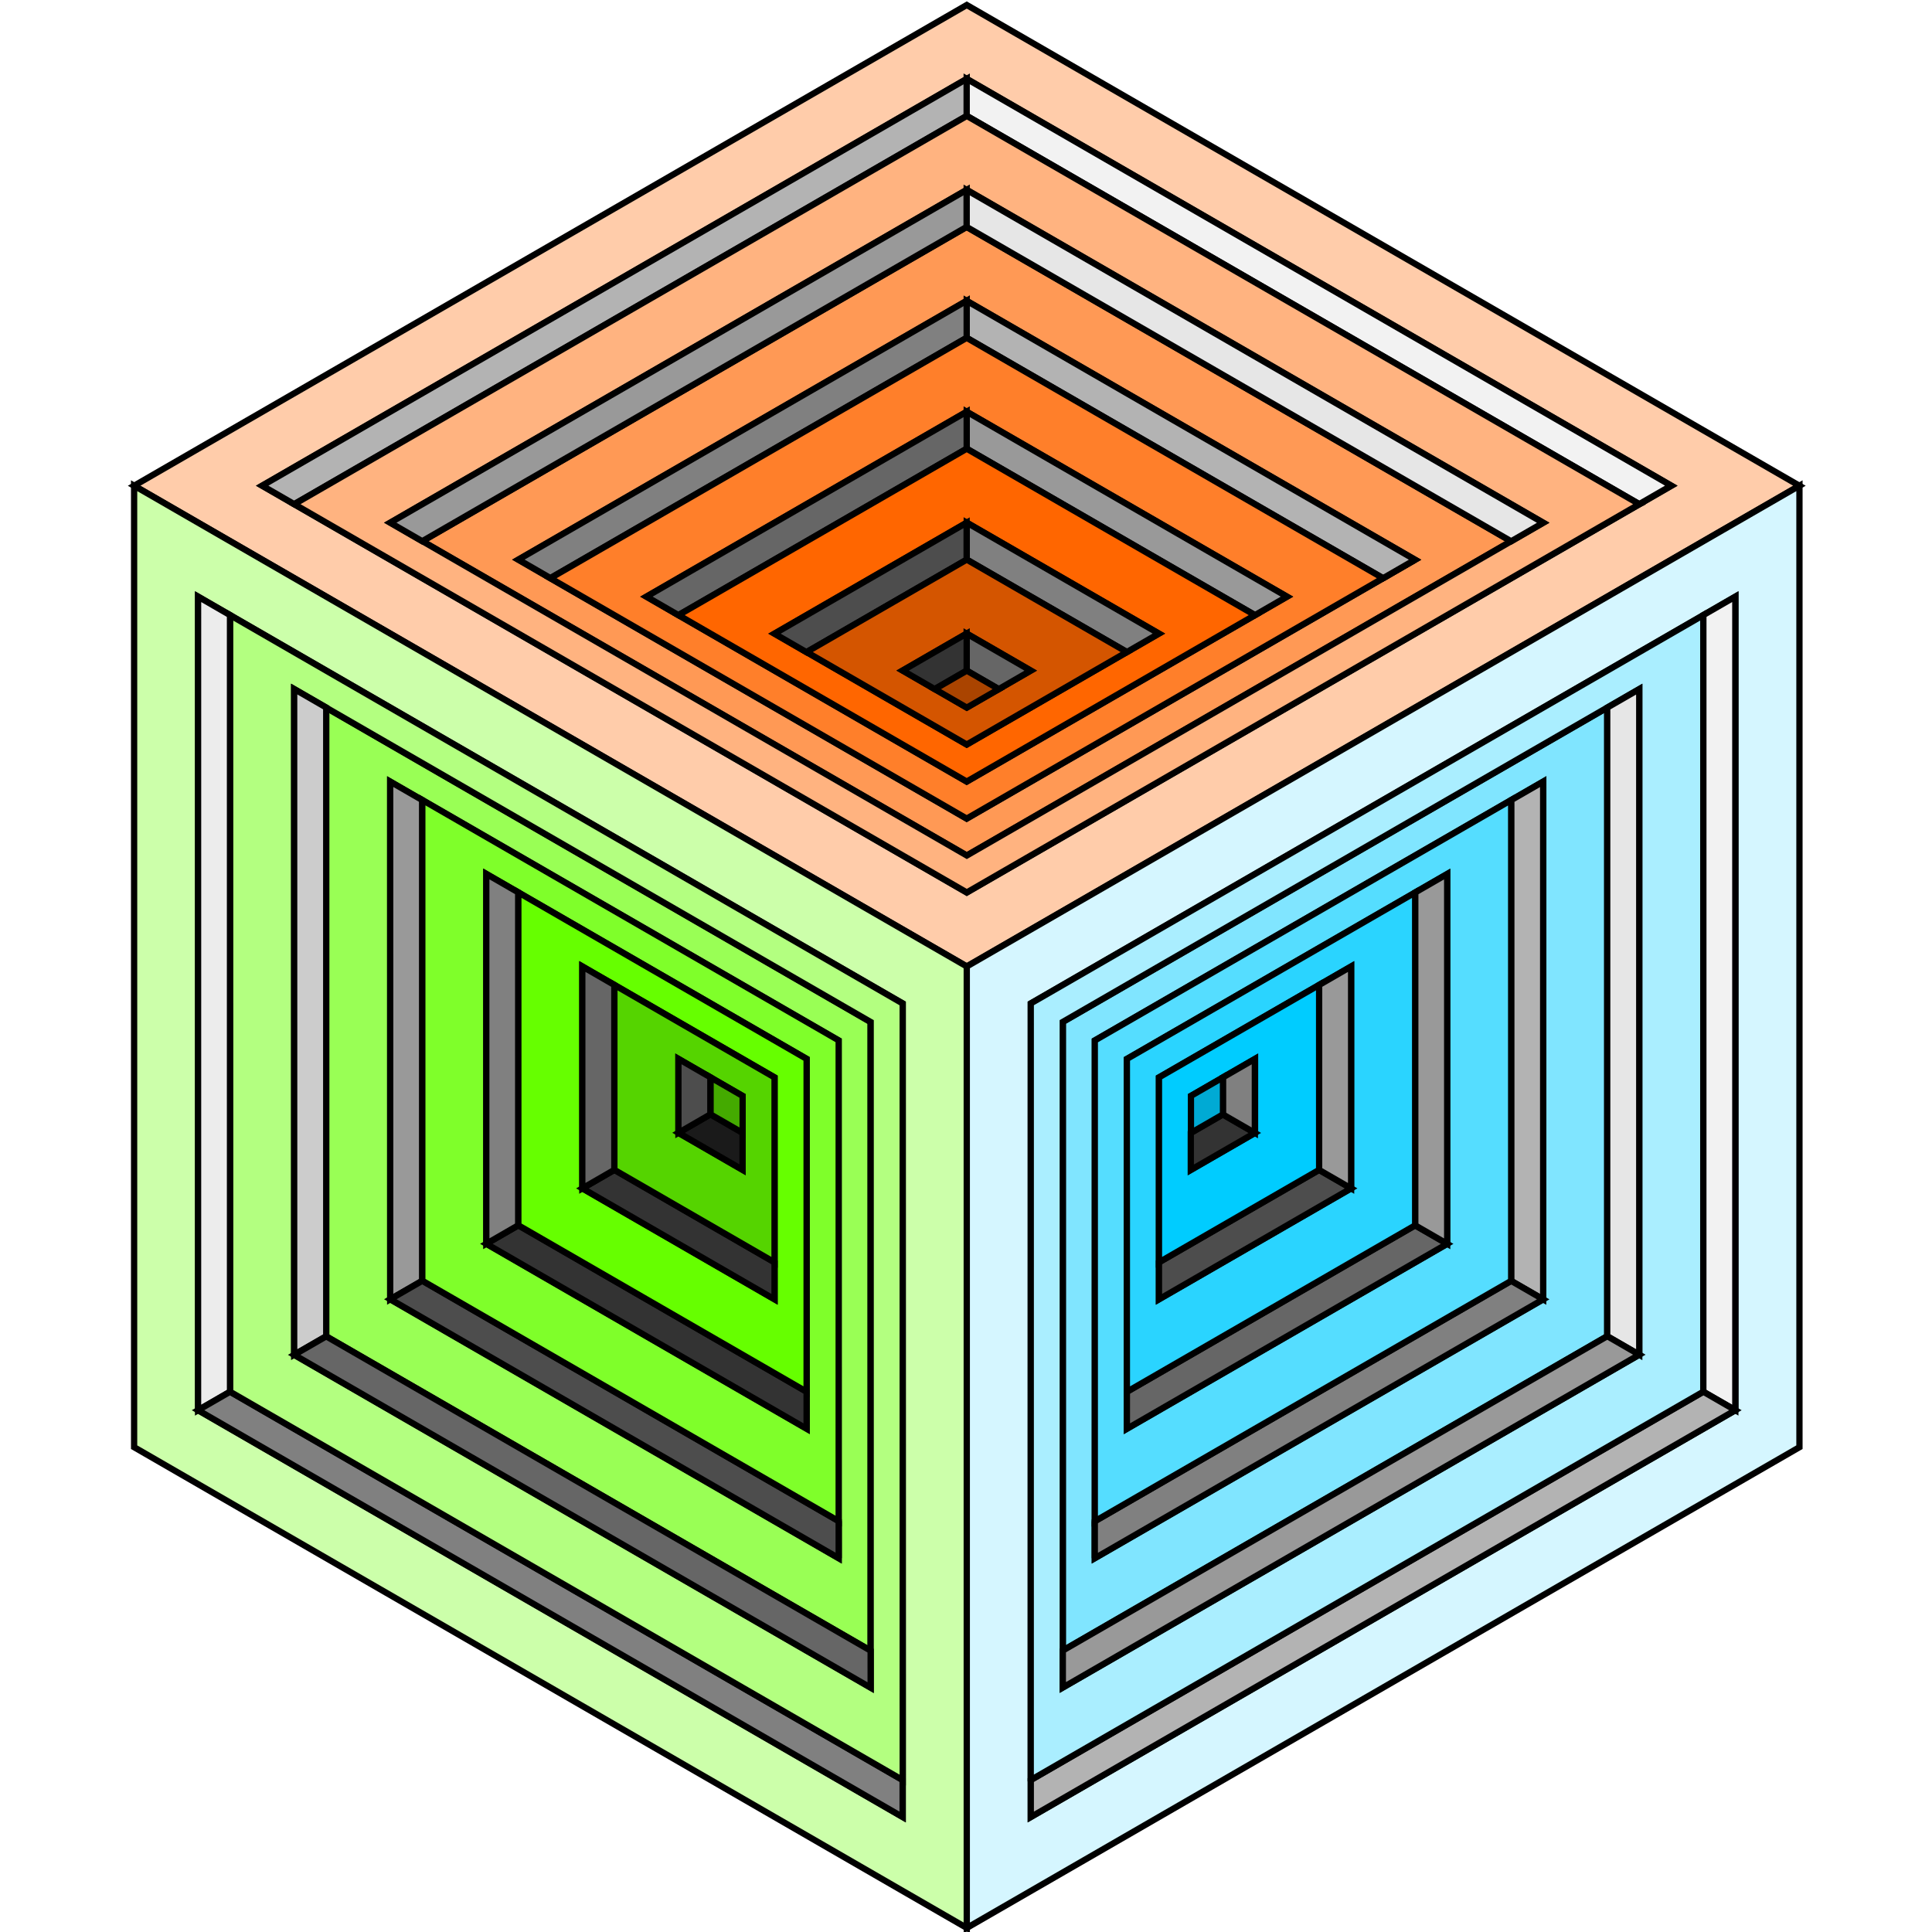
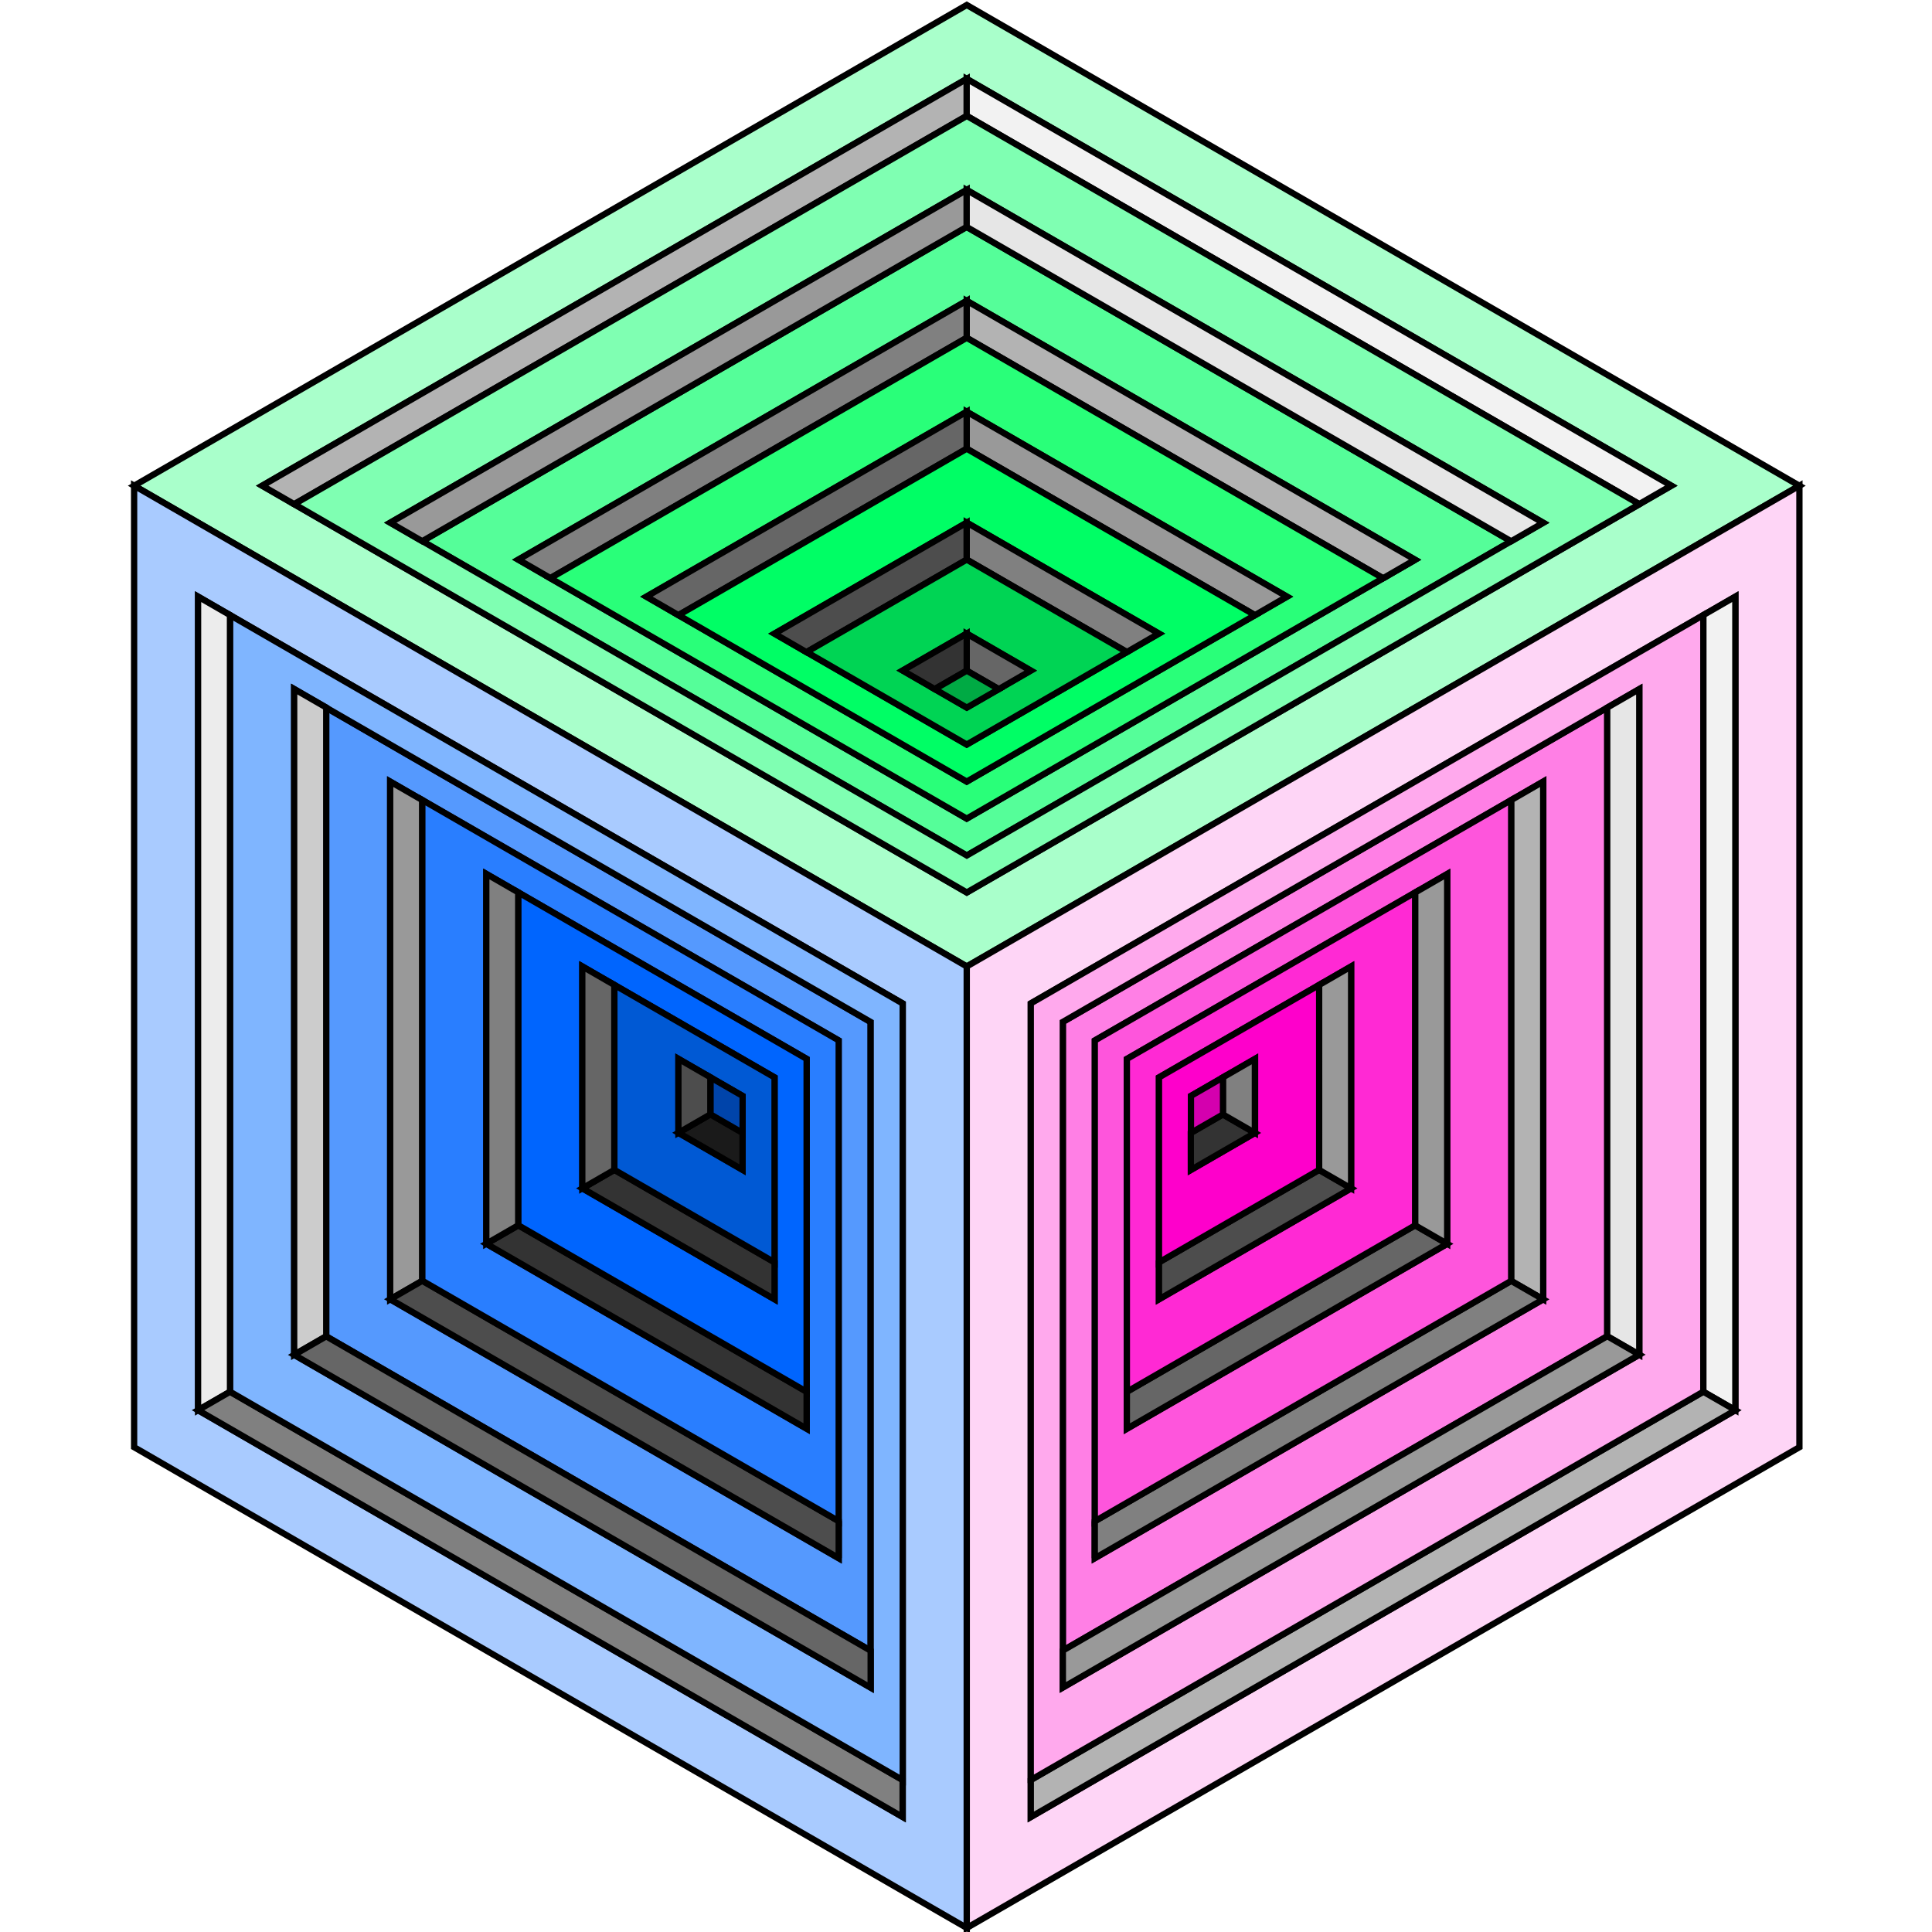
<svg xmlns="http://www.w3.org/2000/svg" width="48px" height="48px" viewBox="0 0 48 48" version="1.1" id="svg2">
  <defs id="defs1" />
-   <g id="g4279" stroke="#000000" stroke-width="3" transform="matrix(0.02592996,-0.04491202,-0.04491202,-0.02592996,19.56491,166.937)">
-     <path id="path3024-0-0-8" fill="#ff9955" d="m 2736.5,1179.6 -260.81,150.59 v 301.19 l 260.81,-150.59 z m -30.688,35.438 v 248.03 l -214.78,124.03 v -248.03 z" />
-     <path id="path2986-9-0-3" fill="#ffccaa" d="m 2828.6,1073.3 -398.91,230.31 v 460.62 l 398.91,-230.31 z m -30.688,53.125 v 389.78 l -337.53,194.88 v -389.75 z" />
-     <path id="path2996-4-6-7" fill="#b3b3b3" d="m 2460.4,1693.4 322.2,-186.02 15.343,8.858 -337.55,194.88 z" />
-     <path id="path3000-8-1-1" fill="#f2f2f2" d="m 2782.6,1507.4 15.343,8.858 v -389.76 l -15.343,8.858 z" />
-     <path id="path3002-82-3-0" fill="#ffb380" d="m 2782.6,1135.3 -30.688,17.719 -291.5,168.31 v 372.03 l 322.19,-186.03 v -372.03 z m -30.688,35.438 v 318.91 l -276.16,159.44 v -318.91 z" />
-     <path id="path3004-4-8-7" fill="#999999" d="m 2475.7,1631.4 260.83,-150.59 15.343,8.858 -276.17,159.45 z" />
-     <path id="path3006-5-9-3" fill="#e6e6e6" d="m 2736.5,1179.6 v 301.18 l 15.343,8.858 v -318.9 z" />
-     <path id="path3015-5-3-4" fill="#808080" d="m 2491.1,1569.4 199.46,-115.16 15.343,8.858 -214.8,124.02 z" />
-     <path id="path3019-1-4-9" fill="none" d="m 2690.5,1223.9 15.343,-8.858" />
-     <path id="path3006-1-7-4-6" fill="#b3b3b3" d="m 2690.5,1223.9 v 230.31 l 15.343,8.858 v -248.03 z" />
-     <path id="path3024-7-11-6-5" fill="#ff7f2a" d="m 2690.5,1223.9 -199.46,115.16 v 230.32 l 199.46,-115.16 z m -30.688,35.438 v 177.16 l -153.43,88.593 v -177.16 z" />
-     <path id="path3006-1-4-5-0-1" fill="#999999" d="m 2644.5,1268.2 v 159.45 l 15.343,8.858 v -177.17 z" />
-     <path id="path3015-0-2-6-0" fill="#666666" d="m 2506.4,1507.4 138.09,-79.724 15.343,8.858 -153.43,88.583 z" />
-     <path id="path3024-7-9-7-6-9" fill="#ff6600" d="m 2644.5,1268.2 -138.09,79.724 v 159.45 l 138.09,-79.724 z m -30.688,35.438 v 106.29 l -92.056,53.162 V 1356.8 Z" />
-     <path id="path3006-1-4-4-6-1-9" fill="#808080" d="m 2598.5,1312.5 v 88.583 l 15.343,8.858 v -106.3 z" />
-     <path id="path3015-0-8-1-8-6" fill="#4d4d4d" d="m 2521.7,1445.4 76.715,-44.291 15.343,8.858 -92.058,53.15 z" />
-     <path id="path3024-7-9-8-4-4-8" fill="#d45500" d="m 2598.5,1312.5 -76.716,44.289 v 88.585 l 76.716,-44.289 z m -30.688,35.438 v 35.429 l -30.685,17.727 v -35.429 z" />
-     <path id="path3006-1-4-4-2-2-9-3" fill="#666666" d="m 2552.4,1356.8 v 17.716 l 15.343,8.858 v -35.433 z" />
-     <path id="path3015-0-8-4-3-6-4" fill="#333333" d="m 2537.1,1383.4 15.343,-8.858 15.343,8.858 -30.686,17.716 z" />
-     <path id="path3218-22-3-8" fill="#aa4400" d="m 2537.1,1365.6 v 17.716 l 15.343,-8.858 v -17.716 z" />
-     <path id="path3244-6-7-4" fill="#99ff55" d="m 2122.8,1179.6 260.81,150.59 v 301.19 L 2122.8,1480.79 Z m 30.688,35.438 v 248.03 l 214.78,124.03 v -248.03 z" />
-     <path id="path3246-8-8-9" fill="#ccffaa" d="m 2030.8,1073.3 398.91,230.31 v 460.62 L 2030.8,1533.92 Z m 30.688,53.125 v 389.78 l 337.53,194.88 v -389.75 z" />
-     <path id="path3248-5-8-9" fill="#ececec" d="m 2399,1693.4 -322.2,-186.02 -15.343,8.858 337.55,194.88 z" />
-     <path id="path3250-7-2-2" fill="#808080" d="m 2076.8,1507.4 -15.343,8.858 v -389.76 l 15.343,8.858 z" />
-     <path id="path3252-61-9-5" fill="#b3ff80" d="m 2076.8,1135.3 30.688,17.719 291.5,168.31 v 372.03 l -322.19,-186.03 v -372.03 z m 30.688,35.438 v 318.91 l 276.16,159.44 v -318.91 z" />
-     <path id="path3254-89-1-5" fill="#cccccc" d="m 2383.7,1631.4 -260.83,-150.59 -15.343,8.858 276.17,159.45 z" />
-     <path id="path3256-2-3-3" fill="#666666" d="m 2122.8,1179.6 v 301.18 l -15.343,8.858 v -318.9 z" />
-     <path id="path3258-79-5-3" fill="#999999" d="m 2368.3,1569.4 -199.46,-115.16 -15.343,8.858 214.8,124.02 z" />
-     <path id="path3260-5-9-3" fill="none" d="m 2168.9,1223.9 -15.343,-8.858" />
-     <path id="path3262-4-8-7" fill="#4d4d4d" d="m 2168.9,1223.9 v 230.31 l -15.343,8.858 v -248.03 z" />
-     <path id="path3264-3-4-4" fill="#7fff2a" d="m 2168.9,1223.9 199.46,115.16 v 230.32 L 2168.9,1454.22 Z m 30.688,35.438 v 177.16 l 153.43,88.593 v -177.16 z" />
-     <path id="path3266-1-0-3" fill="#333333" d="m 2214.9,1268.2 v 159.45 l -15.343,8.858 v -177.17 z" />
-     <path id="path3268-23-7-8" fill="#808080" d="m 2353,1507.4 -138.09,-79.724 -15.343,8.858 153.43,88.583 z" />
-     <path id="path3270-3-6-0" fill="#66ff00" d="m 2214.9,1268.2 138.09,79.724 v 159.45 L 2214.9,1427.65 Z m 30.688,35.438 v 106.29 l 92.056,53.162 V 1356.8 Z" />
-     <path id="path3272-4-3-8" fill="#333333" d="m 2260.9,1312.5 v 88.583 l -15.343,8.858 v -106.3 z" />
-     <path id="path3274-1-6-8" fill="#666666" d="m 2337.6,1445.4 -76.715,-44.291 -15.343,8.858 92.058,53.15 z" />
-     <path id="path3276-1-1-0" fill="#55d400" d="m 2260.9,1312.5 76.716,44.289 v 88.585 l -76.716,-44.289 z m 30.688,35.438 v 35.429 l 30.685,17.727 v -35.429 z" />
-     <path id="path3278-3-5-6" fill="#1a1a1a" d="m 2307,1356.8 v 17.716 l -15.343,8.858 v -35.433 z" />
-     <path id="path3280-8-4-8" fill="#4d4d4d" d="m 2322.3,1383.4 -15.343,-8.858 -15.343,8.858 30.686,17.716 z" />
-     <path id="path3282-7-2-1" fill="#44aa00" d="m 2322.3,1365.6 v 17.716 l -15.343,-8.858 v -17.716 z" />
-     <path id="path3286-7-0-9" fill="#80e5ff" d="m 2168.9,1099.9 260.82,150.57 260.84,-150.59 -260.82,-150.57 z m 46.034,8.857 214.8,-124.02 214.8,123.99 -214.8,124.02 z" />
-     <path id="path3288-7-9-8" fill="#d5f6ff" d="m 2030.8,1073.3 398.91,230.31 398.91,-230.31 -398.91,-230.31 z m 61.351,0.014 337.56,-194.89 337.53,194.87 -337.53,194.88 z" />
-     <path id="path3290-9-7-9" fill="#f2f2f2" d="M 2751.9,1082.2 2429.7,896.18 v -17.717 l 337.55,194.88 z" />
-     <path id="path3292-3-3-7" fill="#b3b3b3" d="m 2429.7,896.15 v -17.717 l -337.55,194.88 15.343,8.858 z" />
-     <path id="path3294-1-7-2" fill="#aaeeff" d="m 2107.5,1082.2 30.689,17.717 291.51,168.29 291.5,-168.3 30.69,-17.719 -322.2,-186.01 -322.19,186.02 z m 46.034,8.857 276.18,-159.45 276.16,159.44 -276.18,159.45 z" />
-     <path id="path3296-9-2-2" fill="#e6e6e6" d="M 2690.5,1099.9 2429.67,949.31 v -17.717 l 276.17,159.45 z" />
-     <path id="path3298-8-6-8" fill="#999999" d="m 2168.9,1099.9 260.83,-150.59 v -17.717 l -276.17,159.45 z" />
-     <path id="path3300-6-0-2" fill="#b3b3b3" d="m 2629.1,1117.6 -199.46,-115.16 v -17.716 l 214.8,124.02 z" />
-     <path id="path3302-5-1-8" fill="none" d="m 2230.2,1117.6 -15.343,-8.858" />
-     <path id="path3304-0-6-9" fill="#808080" d="m 2230.2,1117.6 199.46,-115.16 v -17.716 l -214.8,124.02 z" />
-     <path id="path3306-2-5-0" fill="#55ddff" d="m 2230.2,1117.6 199.46,115.16 199.46,-115.16 -199.46,-115.16 z m 46.034,8.857 153.42,-88.582 153.44,88.577 -153.42,88.582 z" />
-     <path id="path3308-8-7-7" fill="#666666" d="m 2291.6,1135.3 138.09,-79.724 v -17.716 l -153.43,88.583 z" />
-     <path id="path3310-6-5-8" fill="#999999" d="m 2567.8,1135.3 -138.09,-79.724 v -17.716 l 153.43,88.583 z" />
-     <path id="path3312-0-4-1" fill="#2ad4ff" d="m 2291.6,1135.3 138.09,79.724 138.09,-79.724 -138.09,-79.724 z m 46.034,8.857 92.052,-53.146 92.067,53.141 -92.052,53.146 z" />
-     <path id="path3314-2-1-5" fill="#4d4d4d" d="m 2353,1153 76.715,-44.291 v -17.716 l -92.058,53.15 z" />
-     <path id="path3316-4-2-8" fill="#999999" d="m 2506.4,1153 -76.715,-44.291 v -17.716 l 92.058,53.15 z" />
-     <path id="path3318-8-0-6" fill="#00ccff" d="m 2353,1153 76.714,44.294 76.716,-44.294 -76.714,-44.294 z m 46.034,8.857 30.681,-17.716 30.694,17.711 -30.681,17.716 z" />
-     <path id="path3320-6-0-1" fill="#333333" d="m 2414.3,1170.8 15.343,-8.858 v -17.716 l -30.686,17.716 z" />
-     <path id="path3322-5-1-2" fill="#808080" d="m 2445,1170.8 -15.343,-8.858 v -17.716 l 30.686,17.716 z" />
-     <path id="path3324-09-4-4" fill="#00aad4" d="m 2429.7,1179.6 15.343,-8.858 -15.343,-8.858 -15.343,8.858 z" />
-   </g>
+   <path id="path3024-0-0-8" fill="#ff9955" d="M 37.544,13.448 24.018,21.257 10.491,13.447 24.017,5.638 Z M 35.157,13.908 24.017,7.476 12.877,13.906 24.017,20.338 Z" style="stroke:#000000;stroke-width:0.156;fill:#55fe99" />
+   <path id="path2986-9-0-3" fill="#ffccaa" d="M 44.706,12.068 24.019,24.012 3.332,12.068 24.019,0.124 Z M 41.525,12.069 24.019,1.962 6.514,12.068 24.019,22.174 Z" style="stroke:#000000;stroke-width:0.156;fill:#a9ffcb" />
+   <path id="path2996-4-6-7" fill="#b3b3b3" d="M 7.309,12.526 24.018,2.878 24.018,1.96 6.513,12.067 Z" style="stroke:#000000;stroke-width:0.156;fill:#b3b3b3" />
+   <path id="path3000-8-1-1" fill="#f2f2f2" d="m 24.017,2.878 3e-6,-0.919 17.505,10.106 -0.796,0.459 z" style="stroke:#000000;stroke-width:0.156;fill:#f2f2f2" />
+   <path id="path3002-82-3-0" fill="#ffb380" d="M 40.729,12.527 39.137,13.445 24.02,22.173 7.311,12.526 24.02,2.88 40.729,12.526 Z M 38.342,12.986 24.019,4.717 9.697,12.985 24.02,21.254 Z" style="stroke:#000000;stroke-width:0.156;fill:#7fffb2" />
+   <path id="path3004-4-8-7" fill="#999999" d="M 10.49,13.446 24.017,5.637 24.017,4.718 9.695,12.987 Z" style="stroke:#000000;stroke-width:0.156;fill:#999999" />
+   <path id="path3006-5-9-3" fill="#e6e6e6" d="M 37.544,13.448 24.017,5.639 24.017,4.72 38.34,12.989 Z" style="stroke:#000000;stroke-width:0.156;fill:#e6e6e6" />
+   <path id="path3015-5-3-4" fill="#808080" d="M 13.674,14.362 24.018,8.39 24.018,7.471 12.878,13.903 Z" style="stroke:#000000;stroke-width:0.156;fill:#808080" />
+   <path id="path3019-1-4-9" fill="none" d="m 34.362,14.366 0.796,-0.459" style="stroke:#000000;stroke-width:0.156" />
+   <path id="path3006-1-7-4-6" fill="#b3b3b3" d="m 34.362,14.366 -10.344,-5.972 -1e-6,-0.919 11.14,6.431 z" style="stroke:#000000;stroke-width:0.156;fill:#b3b3b3" />
+   <path id="path3024-7-11-6-5" fill="#ff7f2a" d="M 34.362,14.366 24.018,20.338 13.673,14.365 24.018,8.393 Z m -2.387,0.459 -7.957,-4.594 -7.957,4.594 7.957,4.594 z" style="stroke:#000000;stroke-width:0.156;fill:#29ff79" />
+   <path id="path3006-1-4-5-0-1" fill="#999999" d="m 31.179,15.283 -7.161,-4.135 -10e-7,-0.919 7.957,4.594 z" style="stroke:#000000;stroke-width:0.156;fill:#999999" />
+   <path id="path3015-0-2-6-0" fill="#666666" d="m 16.855,15.283 7.161,-4.135 -1e-6,-0.919 -7.957,4.594 z" style="stroke:#000000;stroke-width:0.156;fill:#666666" />
+   <path id="path3024-7-9-7-6-9" fill="#ff6600" d="m 31.179,15.283 -7.161,4.135 -7.161,-4.135 7.161,-4.135 z m -2.387,0.459 -4.774,-2.756 -4.775,2.756 4.774,2.756 z" style="stroke:#000000;stroke-width:0.156;fill:#00fe65" />
+   <path id="path3006-1-4-4-6-1-9" fill="#808080" d="M 27.997,16.2 24.018,13.903 v -0.919 l 4.774,2.756 z" style="stroke:#000000;stroke-width:0.156;fill:#808080" />
+   <path id="path3015-0-8-1-8-6" fill="#4d4d4d" d="m 20.037,16.203 3.978,-2.297 -1e-6,-0.919 -4.774,2.756 z" style="stroke:#000000;stroke-width:0.156;fill:#4d4d4d" />
+   <path id="path3024-7-9-8-4-4-8" fill="#d45500" d="m 27.997,16.2 -3.978,2.297 -3.979,-2.297 3.978,-2.297 z m -2.387,0.459 -1.591,-0.919 -1.592,0.918 1.591,0.919 z" style="stroke:#000000;stroke-width:0.156;fill:#00d454" />
+   <path id="path3006-1-4-4-2-2-9-3" fill="#666666" d="m 24.812,17.122 -0.796,-0.459 -10e-7,-0.919 1.591,0.919 z" style="stroke:#000000;stroke-width:0.156;fill:#666666" />
+   <path id="path3015-0-8-4-3-6-4" fill="#333333" d="m 23.221,17.119 0.796,-0.459 -1e-6,-0.919 -1.591,0.919 z" style="stroke:#000000;stroke-width:0.156;fill:#333333" />
+   <path id="path3218-22-3-8" fill="#aa4400" d="m 24.02,17.581 -0.796,-0.459 0.796,-0.459 0.796,0.459 z" style="stroke:#000000;stroke-width:0.156;fill:#00aa44" />
+   <path id="path3244-6-7-4" fill="#99ff55" d="M 21.631,41.011 21.63,25.392 8.103,17.583 8.104,33.201 Z M 20.835,38.714 9.695,32.282 9.694,19.42 20.834,25.851 Z" style="stroke:#000000;stroke-width:0.156;fill:#5599fe" />
+   <path id="path3246-8-8-9" fill="#ccffaa" d="M 24.019,47.899 24.019,24.011 3.332,12.067 3.332,35.955 Z M 22.429,45.143 4.923,35.036 4.923,14.824 22.428,24.93 Z" style="stroke:#000000;stroke-width:0.156;fill:#a9cbff" />
+   <path id="path3248-5-8-9" fill="#ececec" d="m 5.717,15.283 -9.92e-5,19.294 -0.796,0.459 2.035e-4,-20.213 z" style="stroke:#000000;stroke-width:0.156;fill:#ececec" />
+   <path id="path3250-7-2-2" fill="#808080" d="m 5.716,34.577 -0.796,0.459 17.505,10.106 v -0.919 z" style="stroke:#000000;stroke-width:0.156;fill:#808080" />
+   <path id="path3252-61-9-5" fill="#b3ff80" d="M 22.428,44.225 22.428,42.388 22.427,24.932 5.718,15.285 5.719,34.579 22.428,44.226 Z M 21.632,41.928 7.309,33.659 7.309,17.122 21.632,25.391 Z" style="stroke:#000000;stroke-width:0.156;fill:#7fb5ff" />
+   <path id="path3254-89-1-5" fill="#cccccc" d="m 8.105,17.578 -1.04e-5,15.619 -0.796,0.459 -1.445e-4,-16.538 z" style="stroke:#000000;stroke-width:0.156;fill:#cccccc" />
+   <path id="path3256-2-3-3" fill="#666666" d="M 21.631,41.011 8.104,33.201 7.309,33.661 21.631,41.93 Z" style="stroke:#000000;stroke-width:0.156;fill:#666666" />
+   <path id="path3258-79-5-3" fill="#999999" d="M 10.49,19.877 10.49,31.822 9.694,32.281 9.694,19.418 Z" style="stroke:#000000;stroke-width:0.156;fill:#999999" />
+   <path id="path3260-5-9-3" fill="none" d="m 20.837,37.792 1e-6,0.919" style="stroke:#000000;stroke-width:0.156" />
+   <path id="path3262-4-8-7" fill="#4d4d4d" d="M 20.837,37.792 10.493,31.82 9.697,32.279 20.837,38.71 Z" style="stroke:#000000;stroke-width:0.156;fill:#4d4d4d" />
+   <path id="path3264-3-4-4" fill="#7fff2a" d="m 20.837,37.792 -7.8e-5,-11.944 -10.344,-5.972 7.9e-5,11.944 z m -0.796,-2.297 -7.957,-4.594 -4.57e-4,-9.188 7.957,4.594 z" style="stroke:#000000;stroke-width:0.156;fill:#297eff" />
+   <path id="path3266-1-0-3" fill="#333333" d="m 20.04,34.577 -7.161,-4.135 -0.796,0.459 7.957,4.594 z" style="stroke:#000000;stroke-width:0.156;fill:#333333" />
+   <path id="path3268-23-7-8" fill="#808080" d="m 12.878,22.172 -1.02e-4,8.269 -0.796,0.459 -8e-6,-9.188 z" style="stroke:#000000;stroke-width:0.156;fill:#808080" />
+   <path id="path3270-3-6-0" fill="#66ff00" d="m 20.04,34.577 1.02e-4,-8.269 -7.161,-4.135 -1.02e-4,8.269 z m -0.796,-2.297 -4.774,-2.756 -6.04e-4,-5.513 4.774,2.756 z" style="stroke:#000000;stroke-width:0.156;fill:#0065fe" />
+   <path id="path3272-4-3-8" fill="#333333" d="m 19.243,31.362 -3.978,-2.297 -0.796,0.459 4.774,2.756 z" style="stroke:#000000;stroke-width:0.156;fill:#333333" />
+   <path id="path3274-1-6-8" fill="#666666" d="m 15.263,24.471 -1.9e-5,4.594 -0.796,0.459 -1.4e-5,-5.513 z" style="stroke:#000000;stroke-width:0.156;fill:#666666" />
+   <path id="path3276-1-1-0" fill="#55d400" d="m 19.243,31.362 1.35e-4,-4.594 -3.979,-2.297 -1.34e-4,4.594 z m -0.796,-2.297 -1.591,-0.919 -4.95e-4,-1.838 1.591,0.919 z" style="stroke:#000000;stroke-width:0.156;fill:#0059d4" />
+   <path id="path3278-3-5-6" fill="#1a1a1a" d="m 18.449,28.143 -0.796,-0.459 -0.796,0.459 1.591,0.919 z" style="stroke:#000000;stroke-width:0.156;fill:#1a1a1a" />
+   <path id="path3280-8-4-8" fill="#4d4d4d" d="m 17.651,26.766 v 0.919 l -0.796,0.459 2.5e-5,-1.838 z" style="stroke:#000000;stroke-width:0.156;fill:#4d4d4d" />
+   <path id="path3282-7-2-1" fill="#44aa00" d="m 18.45,27.228 -0.796,-0.459 1e-6,0.919 0.796,0.459 z" style="stroke:#000000;stroke-width:0.156;fill:#0044aa" />
+   <path id="path3286-7-0-9" fill="#80e5ff" d="m 26.406,41.007 6.5e-4,-15.618 13.527,-7.81 -6.5e-4,15.618 z m 0.796,-2.297 11.14,-6.431 0.001,-12.862 -11.14,6.431 z" style="stroke:#000000;stroke-width:0.156;fill:#ff7fe5" />
+   <path id="path3288-7-9-8" fill="#d5f6ff" d="m 24.019,47.899 3.3e-5,-23.888 20.687,-11.944 -3.3e-5,23.888 z m 1.59,-2.756 17.506,-10.107 1.34e-4,-20.212 -17.505,10.106 z" style="stroke:#000000;stroke-width:0.156;fill:#fed5f6" />
+   <path id="path3290-9-7-9" fill="#f2f2f2" d="m 42.318,15.282 -9.9e-5,19.294 0.796,0.459 2.04e-4,-20.213 z" style="stroke:#000000;stroke-width:0.156;fill:#f2f2f2" />
+   <path id="path3292-3-3-7" fill="#b3b3b3" d="m 42.319,34.577 0.796,0.459 -17.505,10.107 -1e-6,-0.919 z" style="stroke:#000000;stroke-width:0.156;fill:#b3b3b3" />
+   <path id="path3294-1-7-2" fill="#aaeeff" d="m 25.609,44.223 5.8e-5,-1.838 5.99e-4,-17.456 15.117,-8.728 1.592,-0.919 -5.49e-4,19.294 -16.709,9.647 z m 0.796,-2.297 14.323,-8.269 4.5e-5,-16.537 -14.323,8.269 z" style="stroke:#000000;stroke-width:0.156;fill:#ffa9ed" />
+   <path id="path3296-9-2-2" fill="#e6e6e6" d="m 39.931,17.581 -1.1e-5,15.619 0.796,0.459 -1.44e-4,-16.538 z" style="stroke:#000000;stroke-width:0.156;fill:#e6e6e6" />
+   <path id="path3298-8-6-8" fill="#999999" d="m 26.406,41.007 13.527,-7.81 0.796,0.459 -14.322,8.269 z" style="stroke:#000000;stroke-width:0.156;fill:#999999" />
+   <path id="path3300-6-0-2" fill="#b3b3b3" d="m 37.544,19.879 7.9e-5,11.944 0.796,0.459 -2.33e-4,-12.863 z" style="stroke:#000000;stroke-width:0.156;fill:#b3b3b3" />
+   <path id="path3302-5-1-8" fill="none" d="m 27.2,37.795 1e-6,0.919" style="stroke:#000000;stroke-width:0.156" />
+   <path id="path3304-0-6-9" fill="#808080" d="m 27.2,37.795 10.344,-5.972 0.796,0.459 -11.14,6.431 z" style="stroke:#000000;stroke-width:0.156;fill:#808080" />
+   <path id="path3306-2-5-0" fill="#55ddff" d="m 27.2,37.795 -7.8e-5,-11.944 10.344,-5.972 7.8e-5,11.944 z m 0.796,-2.297 7.957,-4.593 5.21e-4,-9.188 -7.957,4.593 z" style="stroke:#000000;stroke-width:0.156;fill:#fe55dc" />
+   <path id="path3308-8-7-7" fill="#666666" d="m 27.997,34.578 7.161,-4.135 0.796,0.459 -7.957,4.594 z" style="stroke:#000000;stroke-width:0.156;fill:#666666" />
+   <path id="path3310-6-5-8" fill="#999999" d="m 35.159,22.174 -1.02e-4,8.269 0.796,0.459 -8e-6,-9.188 z" style="stroke:#000000;stroke-width:0.156;fill:#999999" />
+   <path id="path3312-0-4-1" fill="#2ad4ff" d="m 27.997,34.578 1.02e-4,-8.269 7.161,-4.135 -1.02e-4,8.269 z m 0.796,-2.297 4.774,-2.756 6.24e-4,-5.513 -4.774,2.756 z" style="stroke:#000000;stroke-width:0.156;fill:#ff29d4" />
+   <path id="path3314-2-1-5" fill="#4d4d4d" d="m 28.795,31.362 3.978,-2.297 0.796,0.459 -4.774,2.756 z" style="stroke:#000000;stroke-width:0.156;fill:#4d4d4d" />
+   <path id="path3316-4-2-8" fill="#999999" d="m 32.772,24.472 -1.9e-5,4.594 0.796,0.459 -1.3e-5,-5.513 z" style="stroke:#000000;stroke-width:0.156;fill:#999999" />
+   <path id="path3318-8-0-6" fill="#00ccff" d="m 28.795,31.362 -1.42e-4,-4.594 3.979,-2.297 1.42e-4,4.594 z m 0.796,-2.297 1.591,-0.919 4.58e-4,-1.838 -1.591,0.919 z" style="stroke:#000000;stroke-width:0.156;fill:#fe00cb" />
+   <path id="path3320-6-0-1" fill="#333333" d="m 29.585,28.147 0.796,-0.459 0.796,0.459 -1.591,0.919 z" style="stroke:#000000;stroke-width:0.156;fill:#333333" />
+   <path id="path3322-5-1-2" fill="#808080" d="m 30.381,26.768 1e-6,0.919 0.796,0.459 2.6e-5,-1.838 z" style="stroke:#000000;stroke-width:0.156;fill:#808080" />
+   <path id="path3324-09-4-4" fill="#00aad4" d="m 29.589,27.227 0.796,-0.459 1e-6,0.919 -0.796,0.459 z" style="stroke:#000000;stroke-width:0.156;fill:#d400ae" />
</svg>
